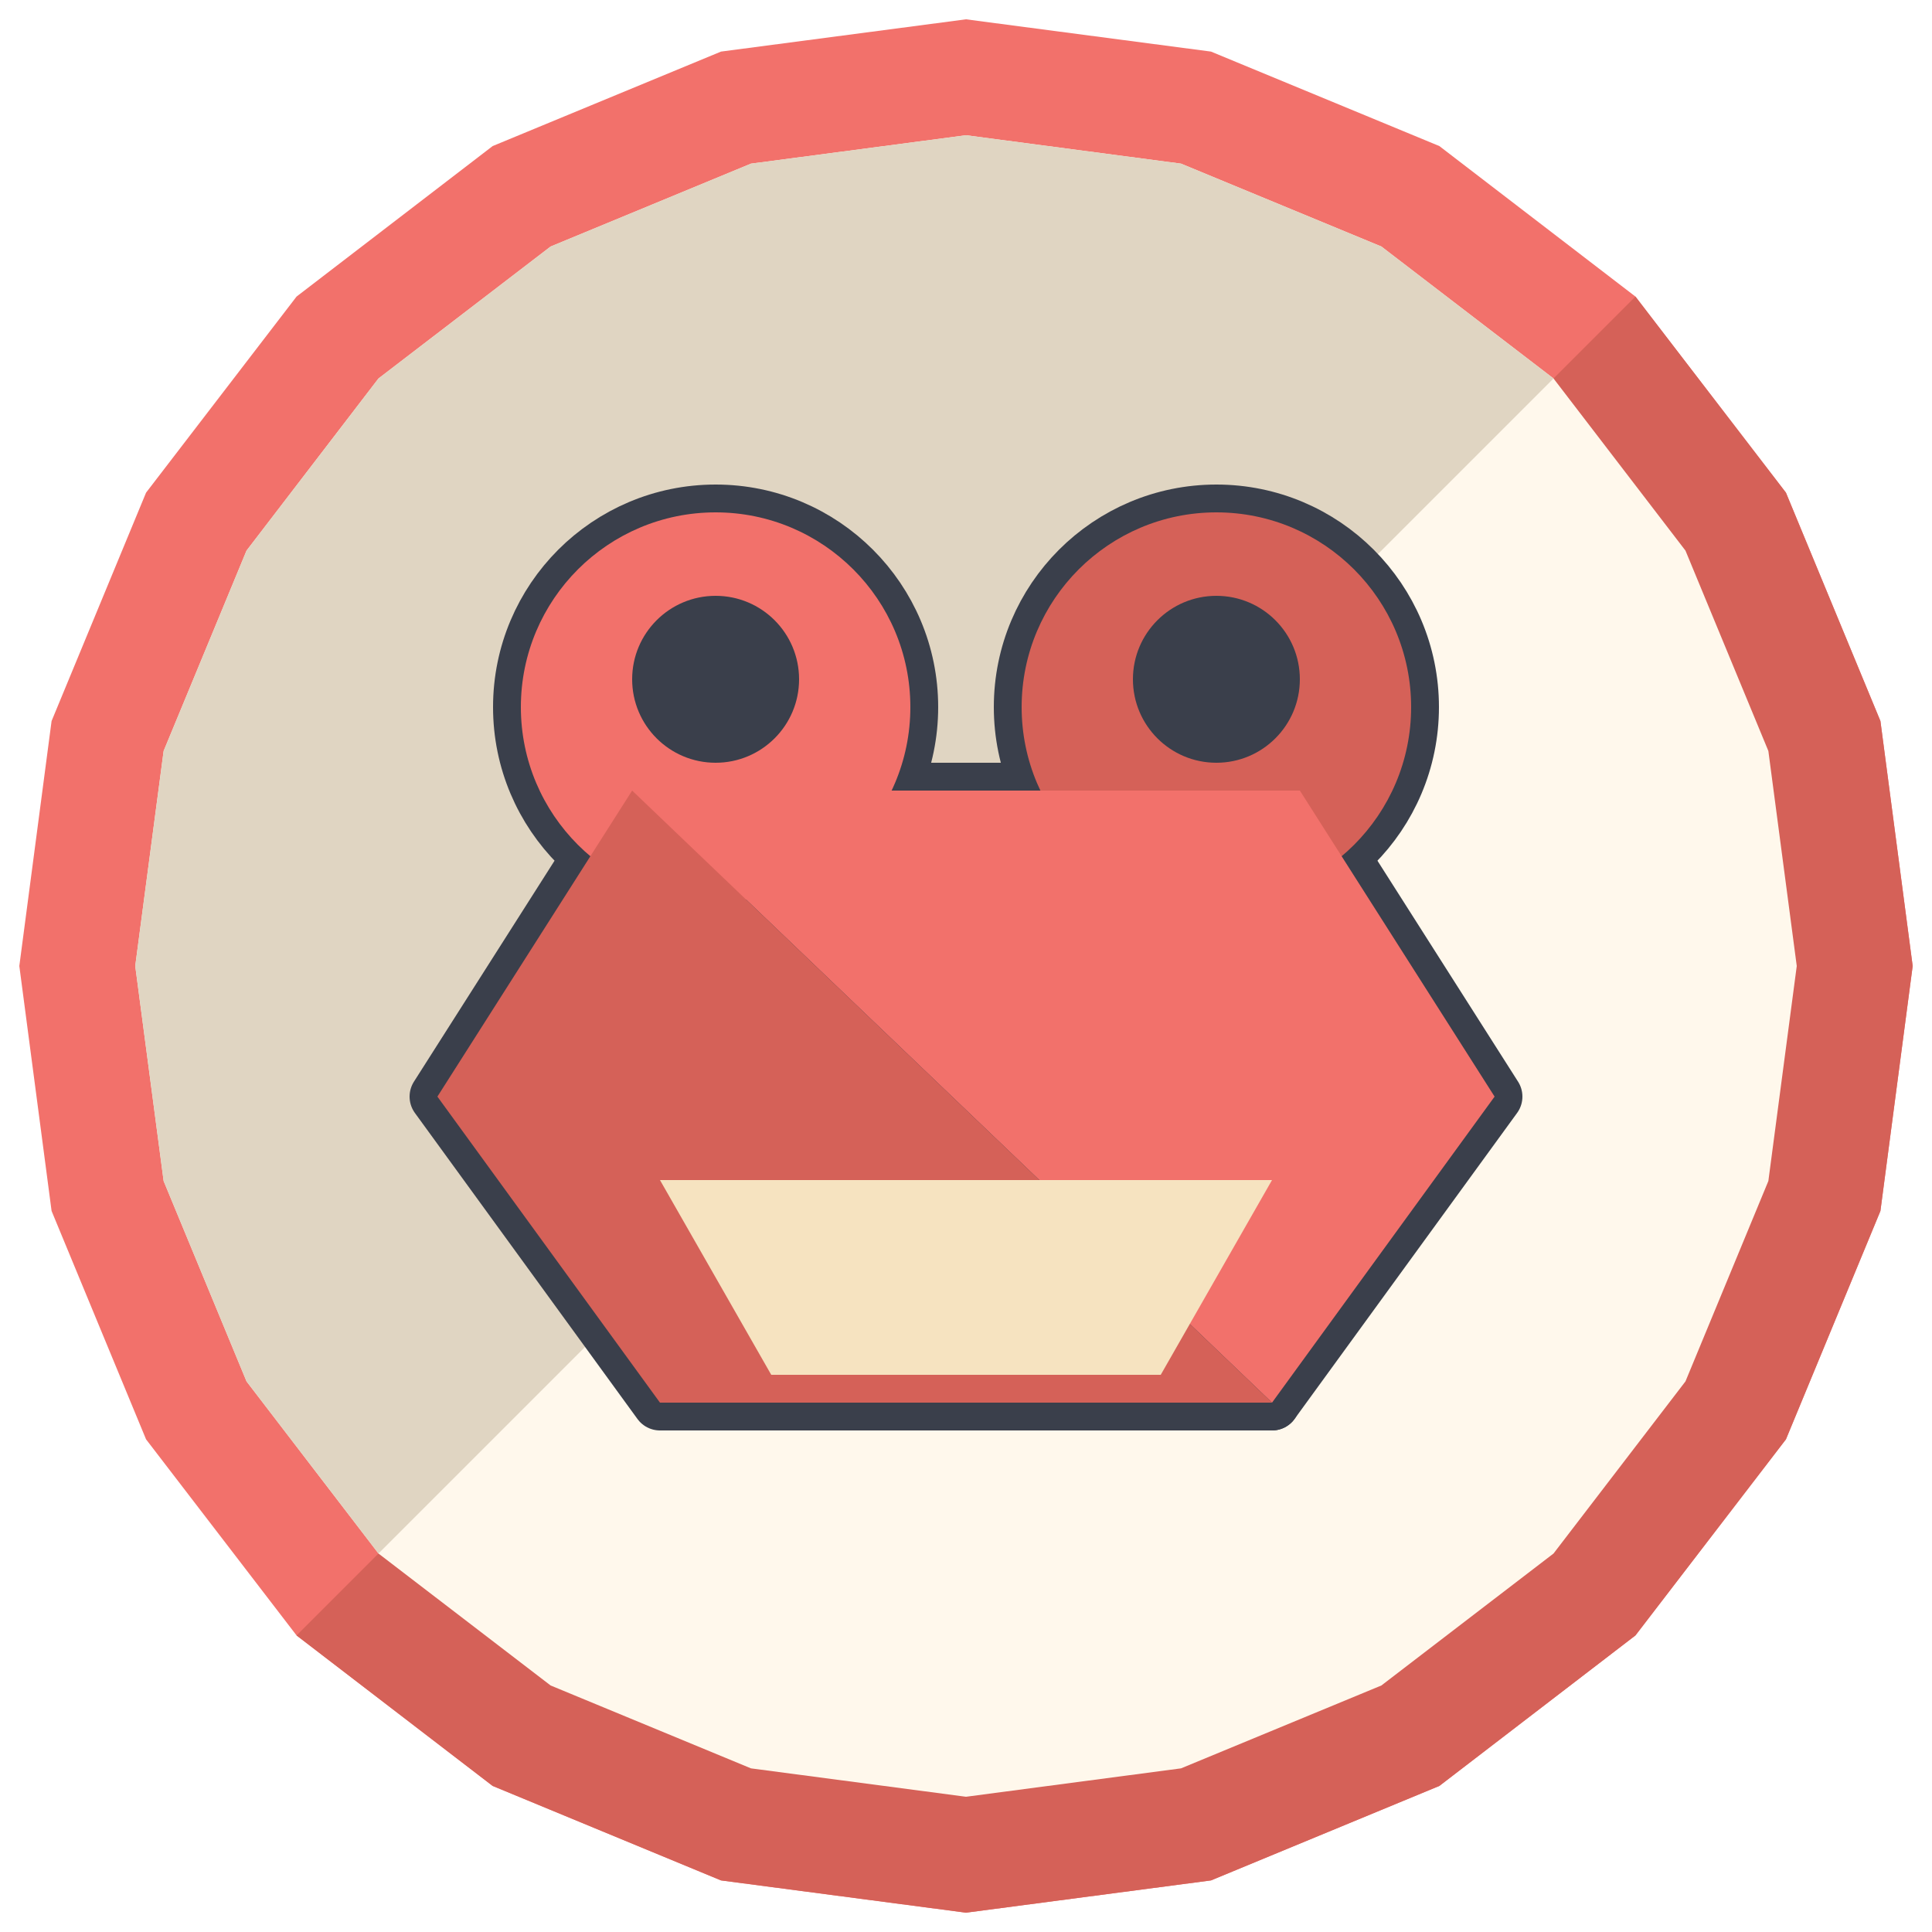
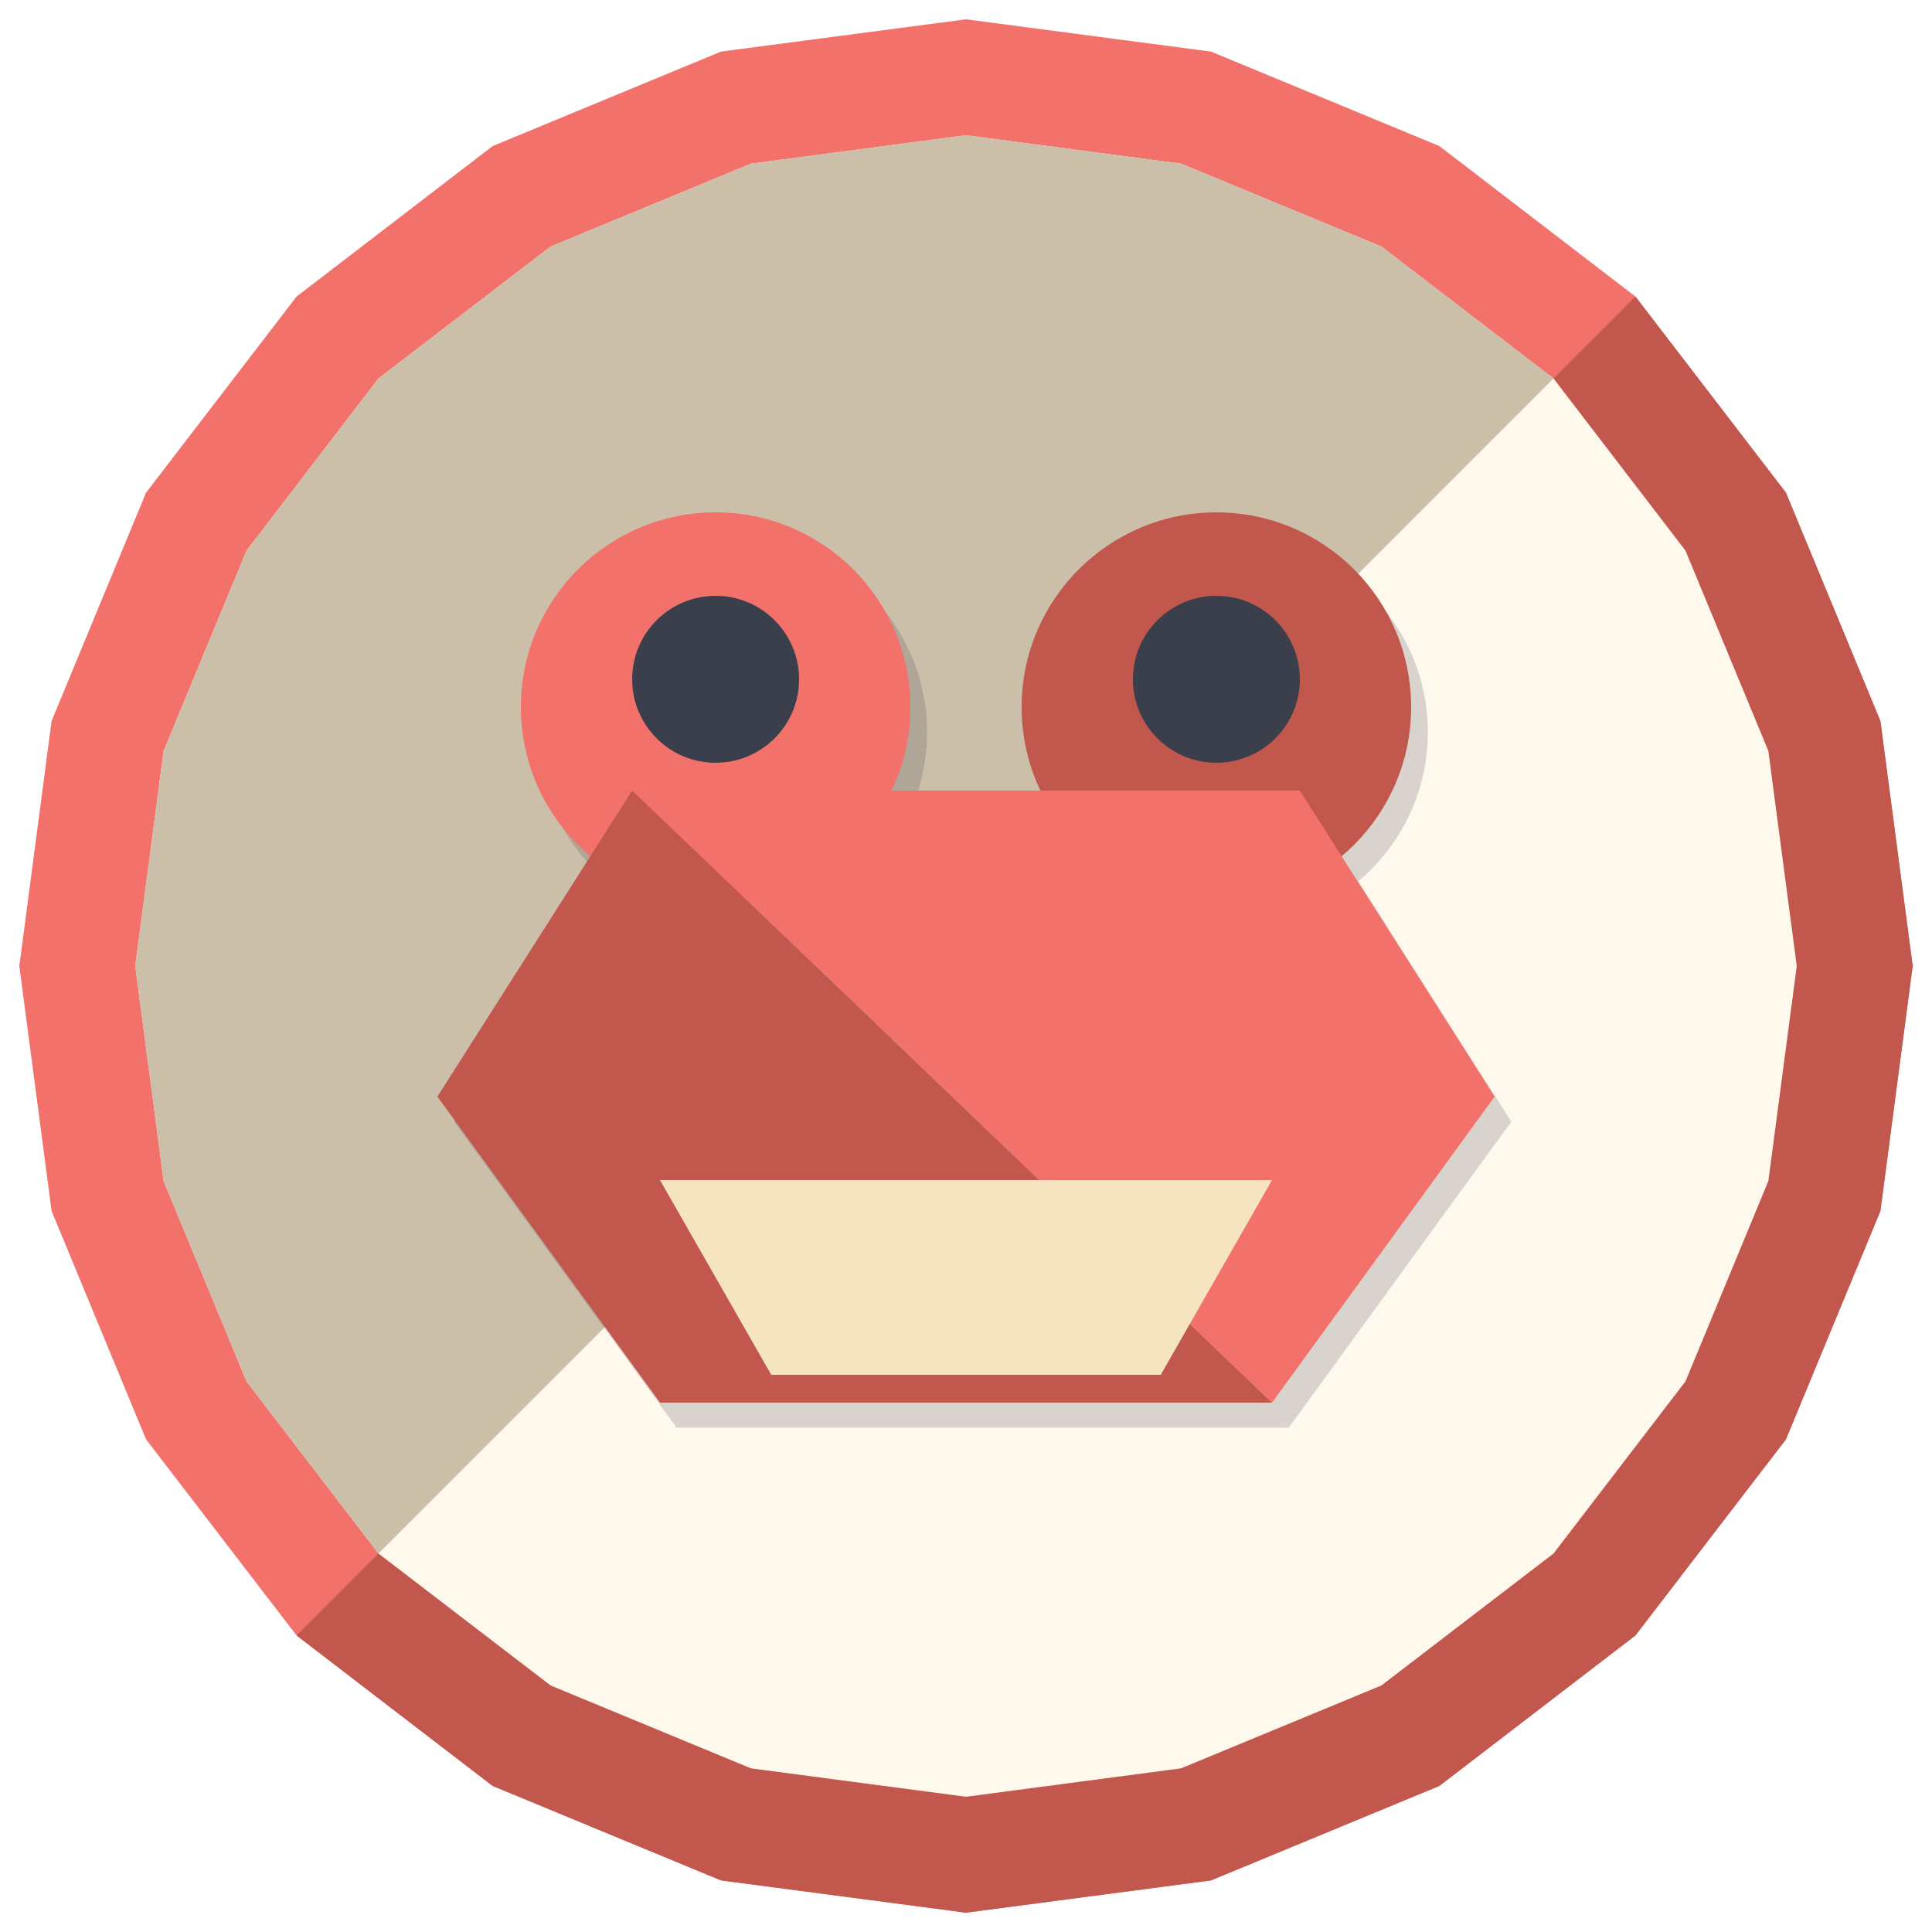
<svg xmlns="http://www.w3.org/2000/svg" width="100" height="100" viewBox="0 0 100 100">
  <polygon points="99,50 97.33,62.68 92.44,74.5 84.65,84.65 74.5,92.44 62.68,97.33 50,99 37.32,97.33 25.5,92.44 15.35,84.65 7.56,74.5 2.67,62.68 1,50 2.67,37.32 7.56,25.5 15.35,15.35 25.5,7.56 37.32,2.67 50,1 62.68,2.67 74.5,7.56 84.65,15.35 92.44,25.5 97.33,37.32" fill="#F2716B" />
-   <polygon points="99,50 97.33,62.68 92.44,74.5 84.65,84.65 74.5,92.44 62.68,97.33 50,99 37.32,97.33 25.5,92.44 15.35,84.65 15.35,84.65 84.65,15.35 92.44,25.5 97.33,37.32" fill="#D56158" />
+   <polygon points="99,50 97.33,62.68 92.44,74.5 84.65,84.65 74.5,92.44 62.68,97.33 50,99 37.32,97.33 25.5,92.44 15.35,84.65 15.35,84.65 84.65,15.35 92.44,25.5 97.33,37.32" fill="#C2574D" />
  <polygon points="93,50 91.53,61.13 87.24,71.5 80.41,80.41 71.5,87.24 61.13,91.53 50,93 38.87,91.53 28.5,87.24 19.59,80.41 12.76,71.5 8.47,61.13 7,50 8.47,38.87 12.76,28.5 19.59,19.59 28.5,12.76 38.87,8.47 50,7 61.13,8.47 71.5,12.76 80.41,19.59 87.24,28.5 91.53,38.87" fill="#FFF8EC" />
-   <polygon points="19.59,80.41 12.76,71.5 8.47,61.13 7,50 8.47,38.87 12.76,28.5 19.59,19.59 28.5,12.76 38.87,8.47 50,7 61.13,8.47 71.5,12.76 80.41,19.59 80.41,19.59" fill="#E0D5C2" />
+   <polygon points="19.59,80.41 12.76,71.5 8.47,61.13 7,50 8.47,38.87 12.76,28.5 19.59,19.59 28.5,12.76 38.87,8.47 50,7 61.13,8.47 71.5,12.76 80.41,19.59 80.41,19.59" fill="#CCBFAA" />
  <g transform="translate(14 15) scale(0.72)">
-     <circle cx="32" cy="30" r="14" fill="#3A3F4B" stroke="#3A3F4B" stroke-width="4" stroke-linejoin="round" />
-     <circle cx="68" cy="30" r="14" fill="#3A3F4B" stroke="#3A3F4B" stroke-width="4" stroke-linejoin="round" />
-     <polygon points="26,36 74,36 88,58 72,80" fill="#3A3F4B" stroke="#3A3F4B" stroke-width="4" stroke-linejoin="round" />
-     <polygon points="72,80 28,80 12,58 26,36" fill="#3A3F4B" stroke="#3A3F4B" stroke-width="4" stroke-linejoin="round" />
-     <polygon points="28,64 72,64 64,78 36,78" fill="#3A3F4B" stroke="#3A3F4B" stroke-width="4" stroke-linejoin="round" />
-     <circle cx="32" cy="28" r="6" fill="#3A3F4B" stroke="#3A3F4B" stroke-width="4" stroke-linejoin="round" />
-     <circle cx="68" cy="28" r="6" fill="#3A3F4B" stroke="#3A3F4B" stroke-width="4" stroke-linejoin="round" />
+     <g transform="translate(1.2 1.8)" opacity="0.2">
+       <circle cx="32" cy="30" r="14" fill="#3A3F4B" />
+       <circle cx="68" cy="30" r="14" fill="#3A3F4B" />
+       <polygon points="26,36 74,36 88,58 72,80" fill="#3A3F4B" />
+       <polygon points="72,80 28,80 12,58 26,36" fill="#3A3F4B" />
+       <polygon points="28,64 72,64 64,78 36,78" fill="#3A3F4B" />
+       <circle cx="32" cy="28" r="6" fill="#3A3F4B" />
+       <circle cx="68" cy="28" r="6" fill="#3A3F4B" />
+     </g>
    <circle cx="32" cy="30" r="14" fill="#F2716B" />
-     <circle cx="68" cy="30" r="14" fill="#D56158" />
+     <circle cx="68" cy="30" r="14" fill="#C2574D" />
    <polygon points="26,36 74,36 88,58 72,80" fill="#F2716B" />
-     <polygon points="72,80 28,80 12,58 26,36" fill="#D56158" />
+     <polygon points="72,80 28,80 12,58 26,36" fill="#C2574D" />
    <polygon points="28,64 72,64 64,78 36,78" fill="#F6E3C0" />
    <circle cx="32" cy="28" r="6" fill="#3A3F4B" />
    <circle cx="68" cy="28" r="6" fill="#3A3F4B" />
  </g>
</svg>
